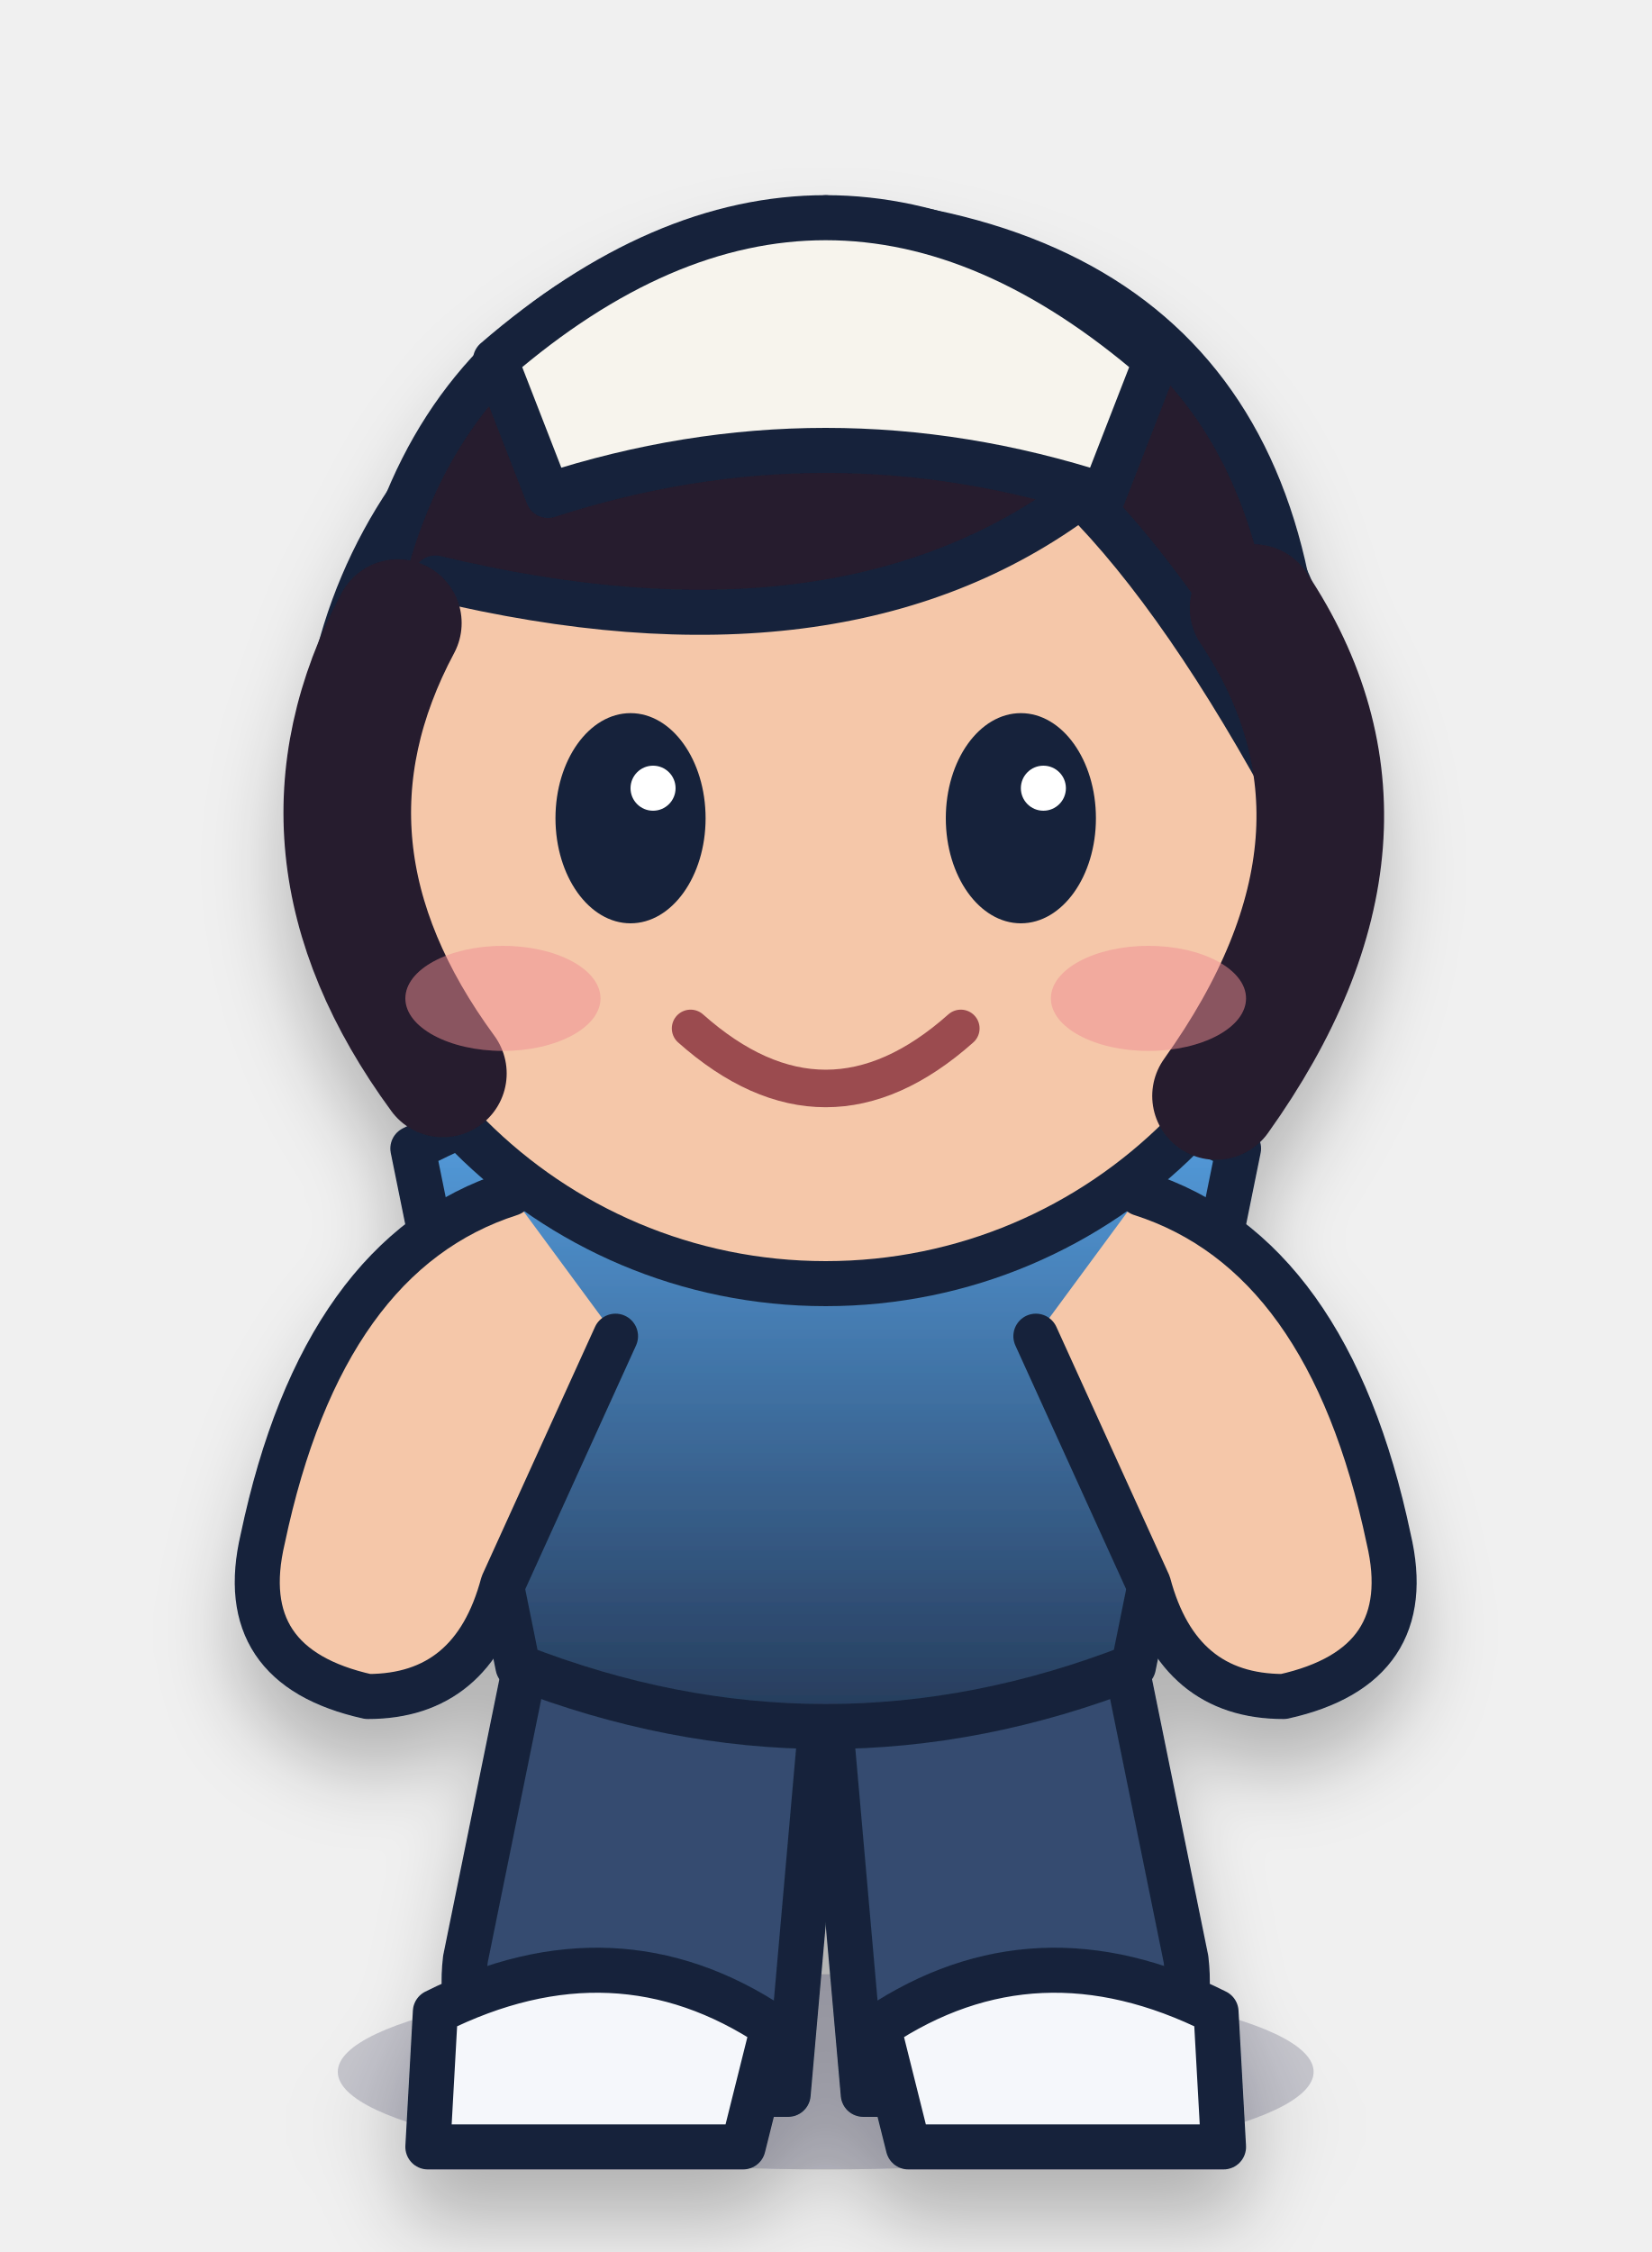
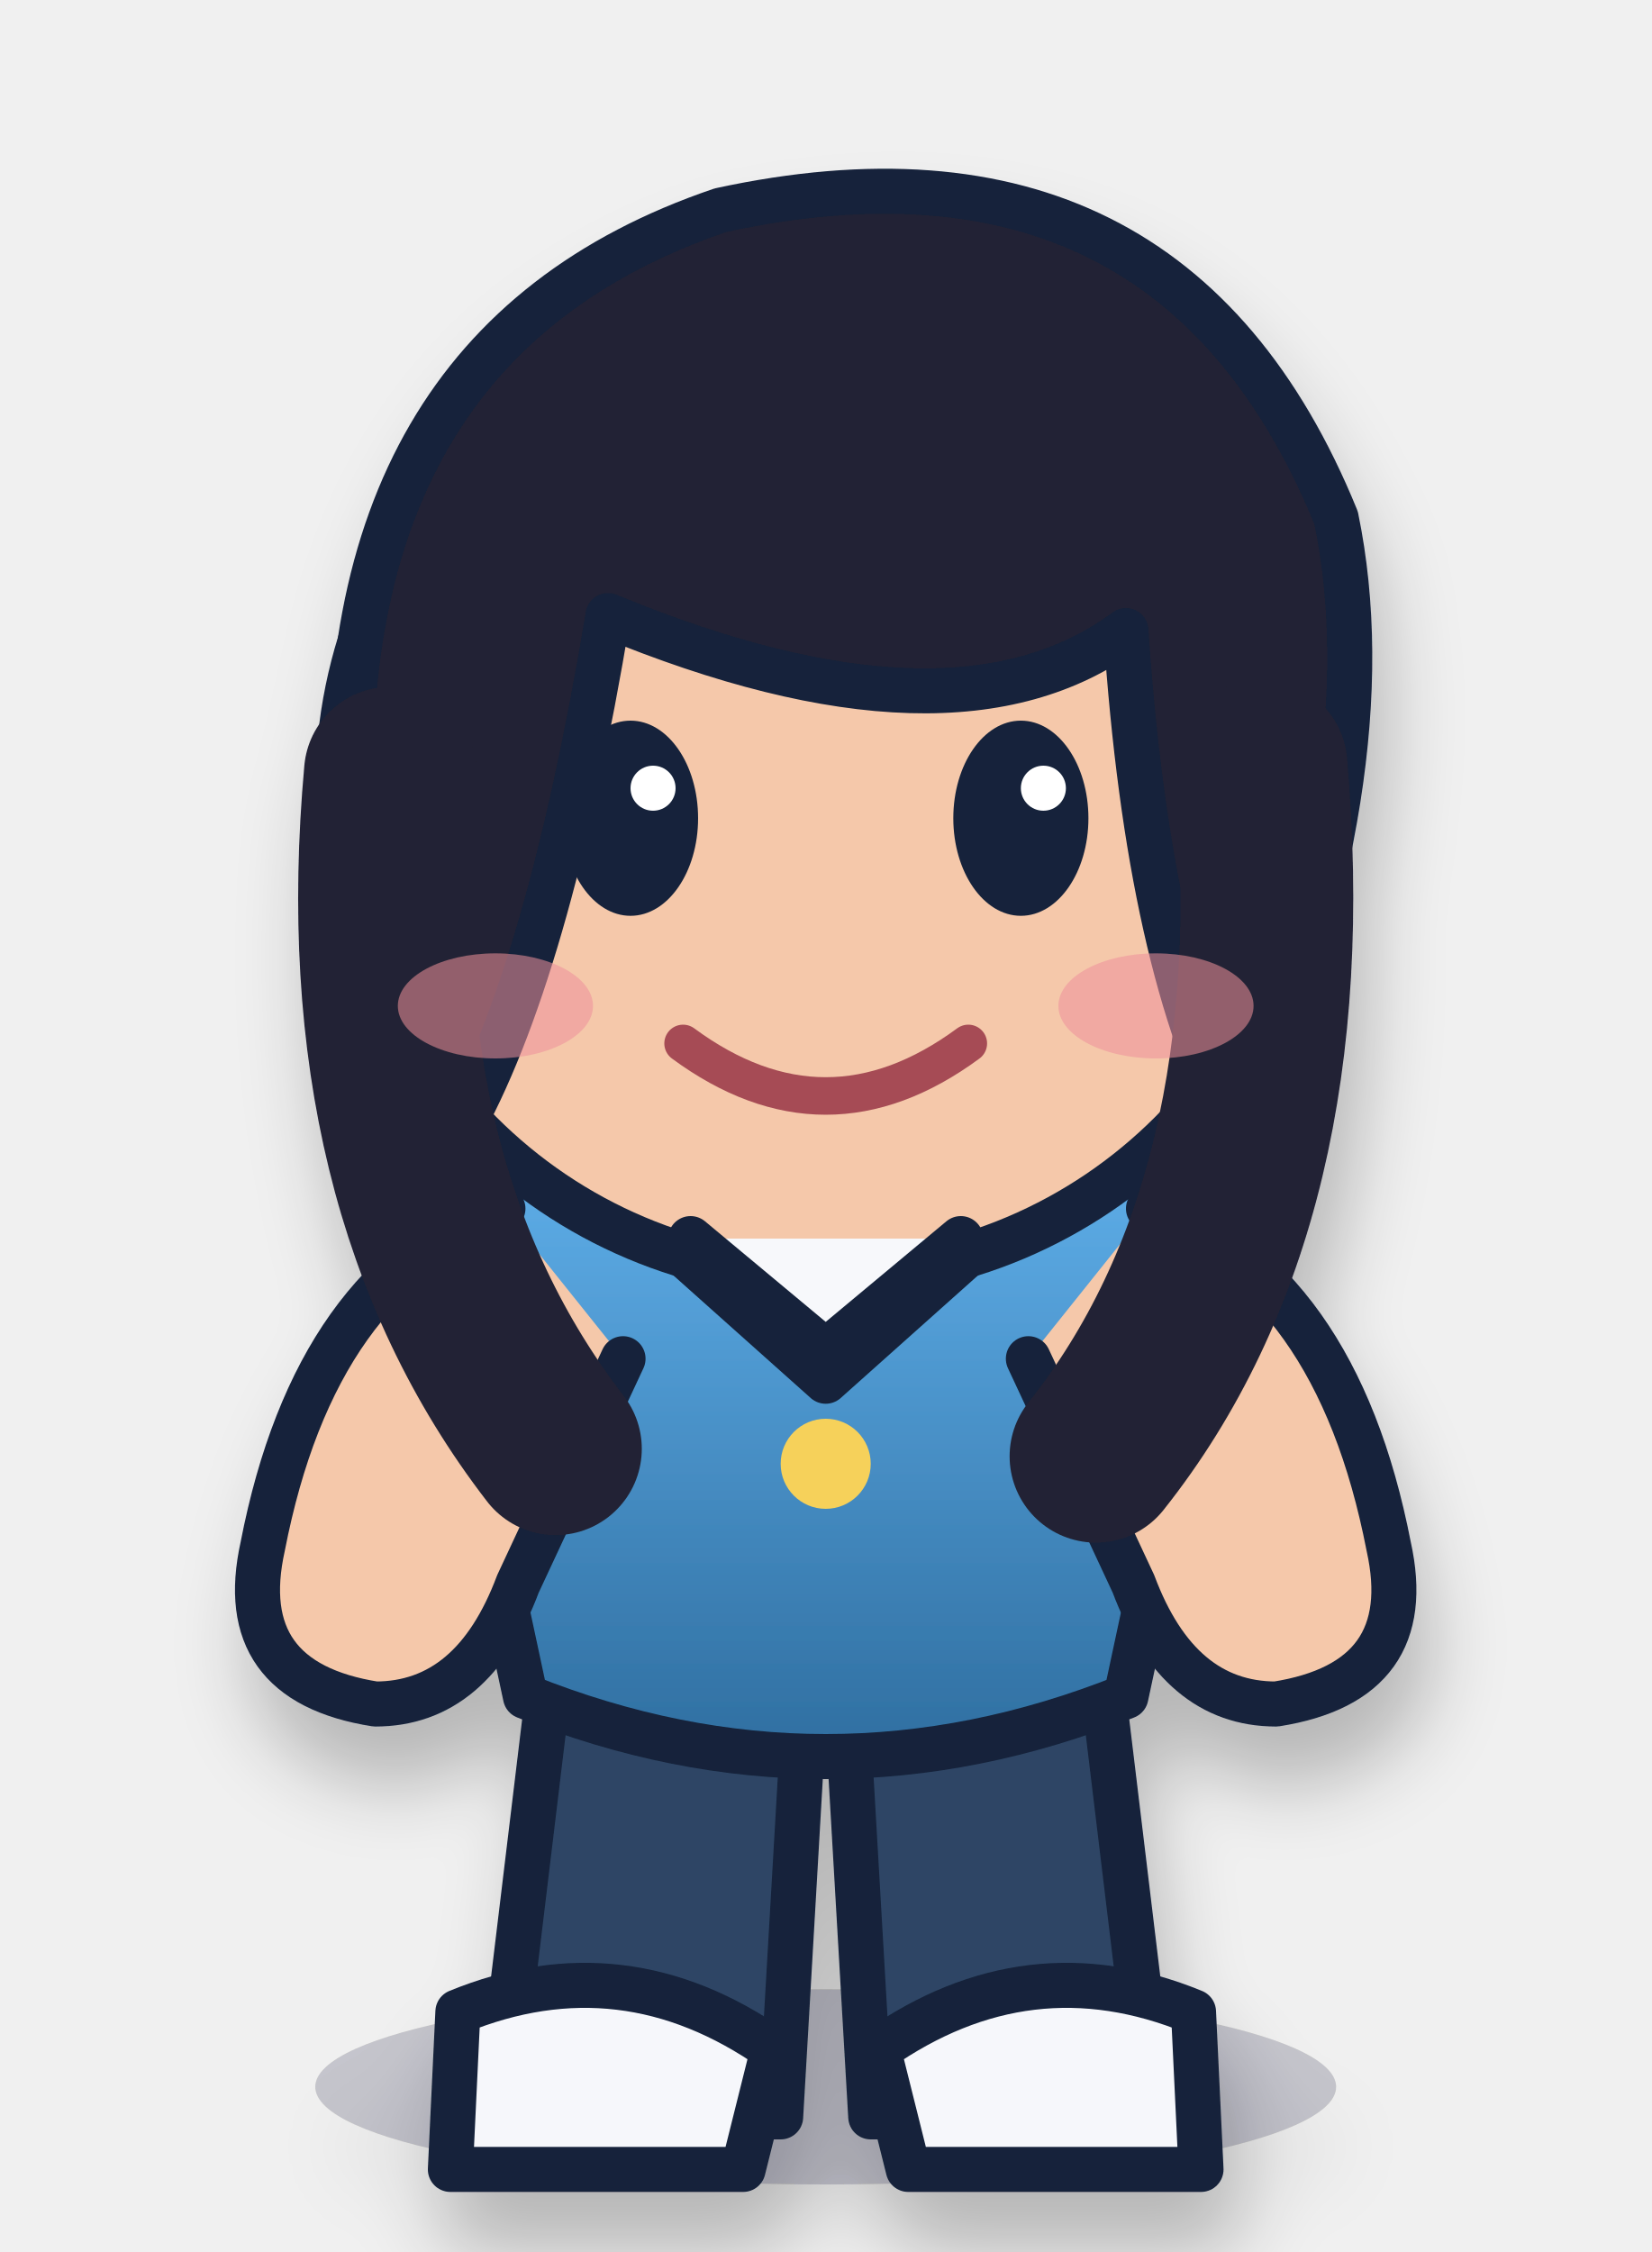
<svg xmlns="http://www.w3.org/2000/svg" width="220" height="300" viewBox="0 0 220 300">
  <defs>
    <filter id="s">
-       <feDropShadow dx="0" dy="7" stdDeviation="5" flood-opacity=".25" />
+       <feDropShadow dy="8" stdDeviation="5" flood-opacity=".24" />
    </filter>
    <linearGradient id="j" x2="0" y2="1">
-       <stop stop-color="#5aa9ee" />
-       <stop offset="1" stop-color="#263a59" />
+       <stop stop-color="#66b8f4" />
+       <stop offset="1" stop-color="#2f6ea0" />
    </linearGradient>
  </defs>
-   <g filter="url(#s)" stroke="#17243b" stroke-width="6" stroke-linejoin="round" stroke-linecap="round">
-     <ellipse cx="110" cy="276" rx="65" ry="13" fill="#0c1830" opacity=".18" stroke="none" />
-     <path d="M74 202 L62 261 Q60 278 81 279 L105 279 L111 211Z" fill="#344b70" />
-     <path d="M146 202 L158 261 Q160 278 139 279 L115 279 L109 211Z" fill="#344b70" />
-     <path d="M58 268 Q82 256 103 270 L99 286 L57 286Z" fill="#f5f7fb" />
-     <path d="M162 268 Q138 256 117 270 L121 286 L163 286Z" fill="#f5f7fb" />
-     <path d="M55 153 Q110 125 165 153 L151 222 Q110 238 69 222Z" fill="url(#j)" />
-     <path d="M68 159 Q43 167 35 205 Q31 222 49 226 Q63 226 67 211 L82 178" fill="#f5c7a9" />
-     <path d="M152 159 Q177 167 185 205 Q189 222 171 226 Q157 226 153 211 L138 178" fill="#f5c7a9" />
-     <circle cx="110" cy="104" r="67" fill="#f5c7a9" />
-     <path d="M48 105 Q47 37 110 29 Q178 34 173 108 Q158 80 144 66 Q112 90 58 77Z" fill="#251b2d" />
-     <path d="M53 83 Q37 113 59 143" fill="none" stroke="#251b2d" stroke-width="17" />
-     <path d="M167 81 Q187 111 162 146" fill="none" stroke="#251b2d" stroke-width="17" />
-     <ellipse cx="84" cy="109" rx="10" ry="14" fill="#17243b" stroke="none" />
-     <ellipse cx="136" cy="109" rx="10" ry="14" fill="#17243b" stroke="none" />
+   <g filter="url(#s)" stroke="#15233a" stroke-width="6" stroke-linejoin="round" stroke-linecap="round">
+     <ellipse cx="110" cy="278" rx="68" ry="13" fill="#07111f" opacity=".18" stroke="none" />
+     <path d="M75 209 L68 267 Q66 281 84 282 H104 L108 213Z" fill="#2e4565" />
+     <path d="M145 209 L152 267 Q154 281 136 282 H116 L112 213Z" fill="#2e4565" />
+     <path d="M61 268 Q83 259 103 273 L99 289 H60Z" fill="#f6f7fb" />
+     <path d="M159 268 Q137 259 117 273 L121 289 H160Z" fill="#f6f7fb" />
+     <path d="M55 156 Q110 128 165 156 L150 226 Q110 242 70 226Z" fill="url(#j)" />
+     <path d="M82 159 L110 184 L138 159" fill="#f7f8fb" />
+     <path d="M67 161 Q42 170 35 206 Q31 224 50 227 Q63 227 69 211 L83 181" fill="#f5c8aa" />
+     <path d="M153 161 Q178 170 185 206 Q189 224 170 227 Q157 227 151 211 L137 181" fill="#f5c8aa" />
+     <circle cx="110" cy="105" r="65" fill="#f5c8aa" />
+     <path d="M47 112 Q43 46 96 28 Q156 15 178 69 Q185 103 165 151 Q153 129 150 84 Q127 101 81 82 Q73 130 61 151 Q45 132 47 112Z" fill="#232434" />
+     <path d="M52 103 Q47 158 74 193" fill="none" stroke="#232434" stroke-width="23" />
+     <path d="M168 102 Q173 160 146 194" fill="none" stroke="#232434" stroke-width="23" />
+     <ellipse cx="84" cy="109" rx="9" ry="13" fill="#15233a" stroke="none" />
+     <ellipse cx="136" cy="109" rx="9" ry="13" fill="#15233a" stroke="none" />
    <circle cx="87" cy="105" r="3" fill="white" stroke="none" />
    <circle cx="139" cy="105" r="3" fill="white" stroke="none" />
-     <path d="M92 137 Q110 153 128 137" fill="none" stroke="#9b4b50" stroke-width="5" />
-     <ellipse cx="67" cy="133" rx="13" ry="7" fill="#ef8d93" opacity=".5" stroke="none" />
-     <ellipse cx="153" cy="133" rx="13" ry="7" fill="#ef8d93" opacity=".5" stroke="none" />
-     <path d="M66 48 Q110 10 154 48 L147 66 Q110 54 73 66Z" fill="#f7f4ed" />
+     <path d="M91 139 Q110 153 129 139" fill="none" stroke="#a64c55" stroke-width="5" />
+     <ellipse cx="66" cy="134" rx="13" ry="7" fill="#ee8f9b" opacity=".55" stroke="none" />
+     <ellipse cx="154" cy="134" rx="13" ry="7" fill="#ee8f9b" opacity=".55" stroke="none" />
+     <path d="M92 165 L110 180 L128 165" fill="#f7f8fb" />
+     <circle cx="110" cy="195" r="6" fill="#f6d15a" stroke="none" />
  </g>
</svg>
